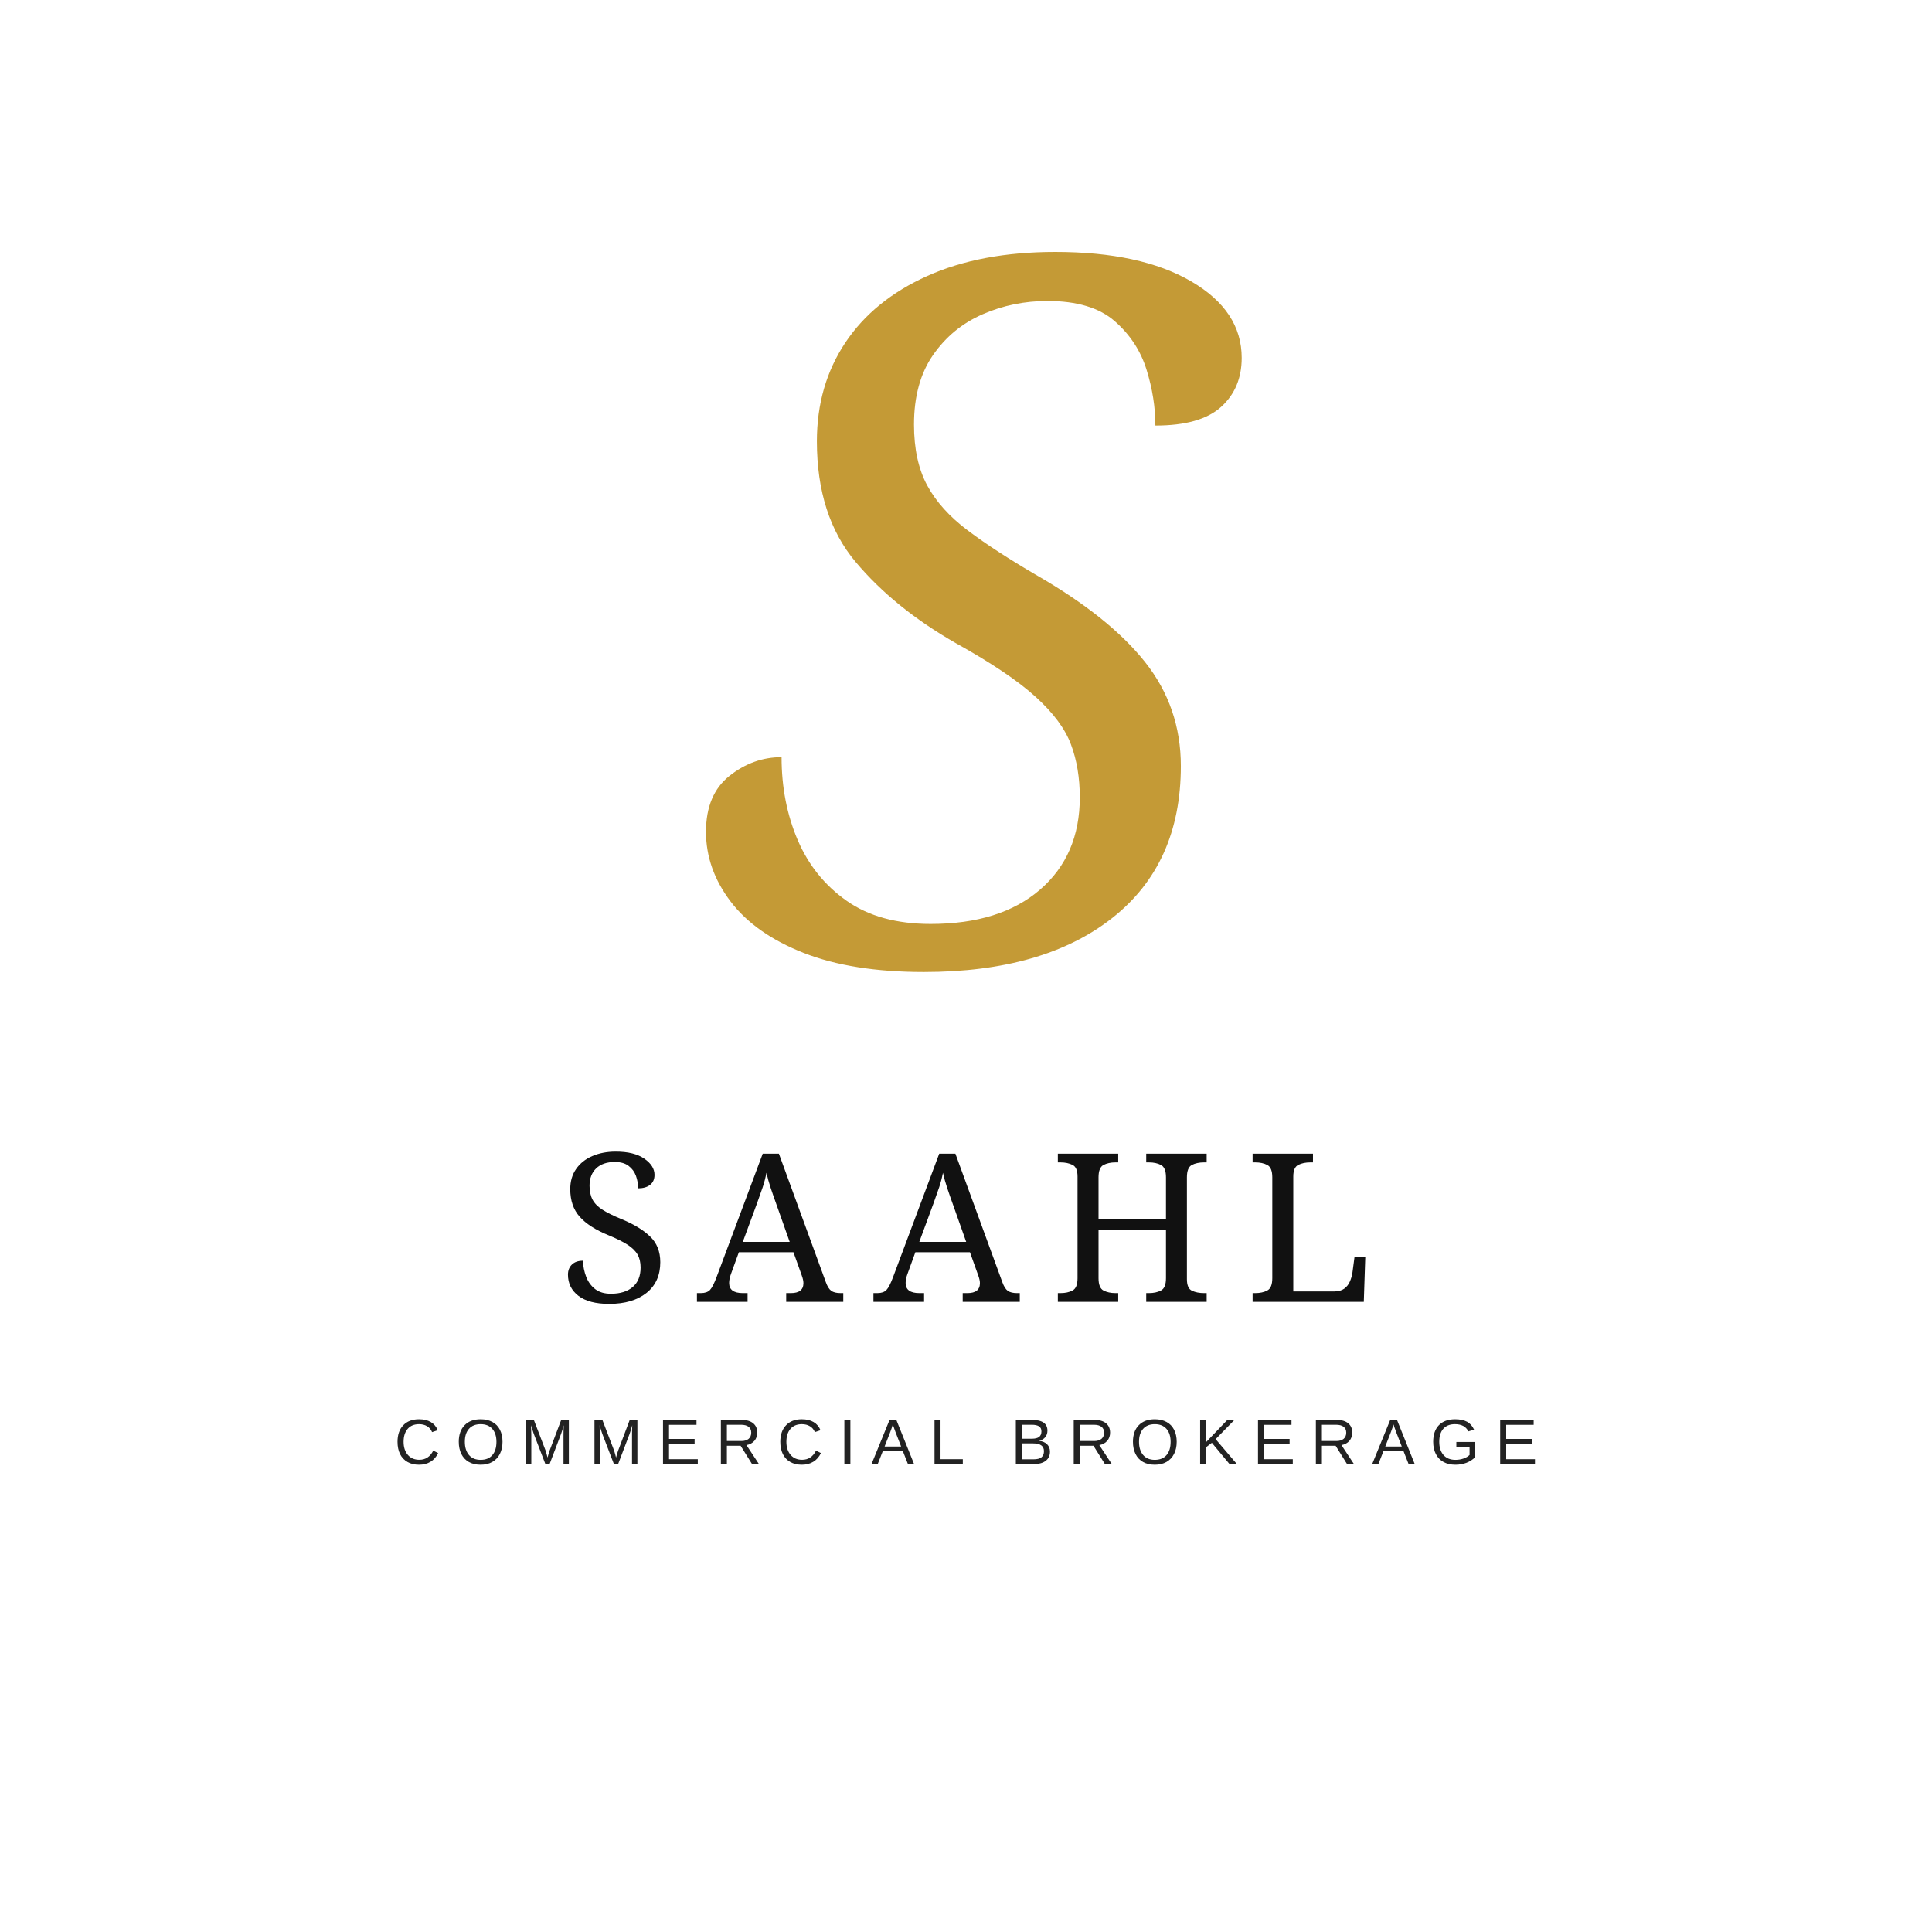
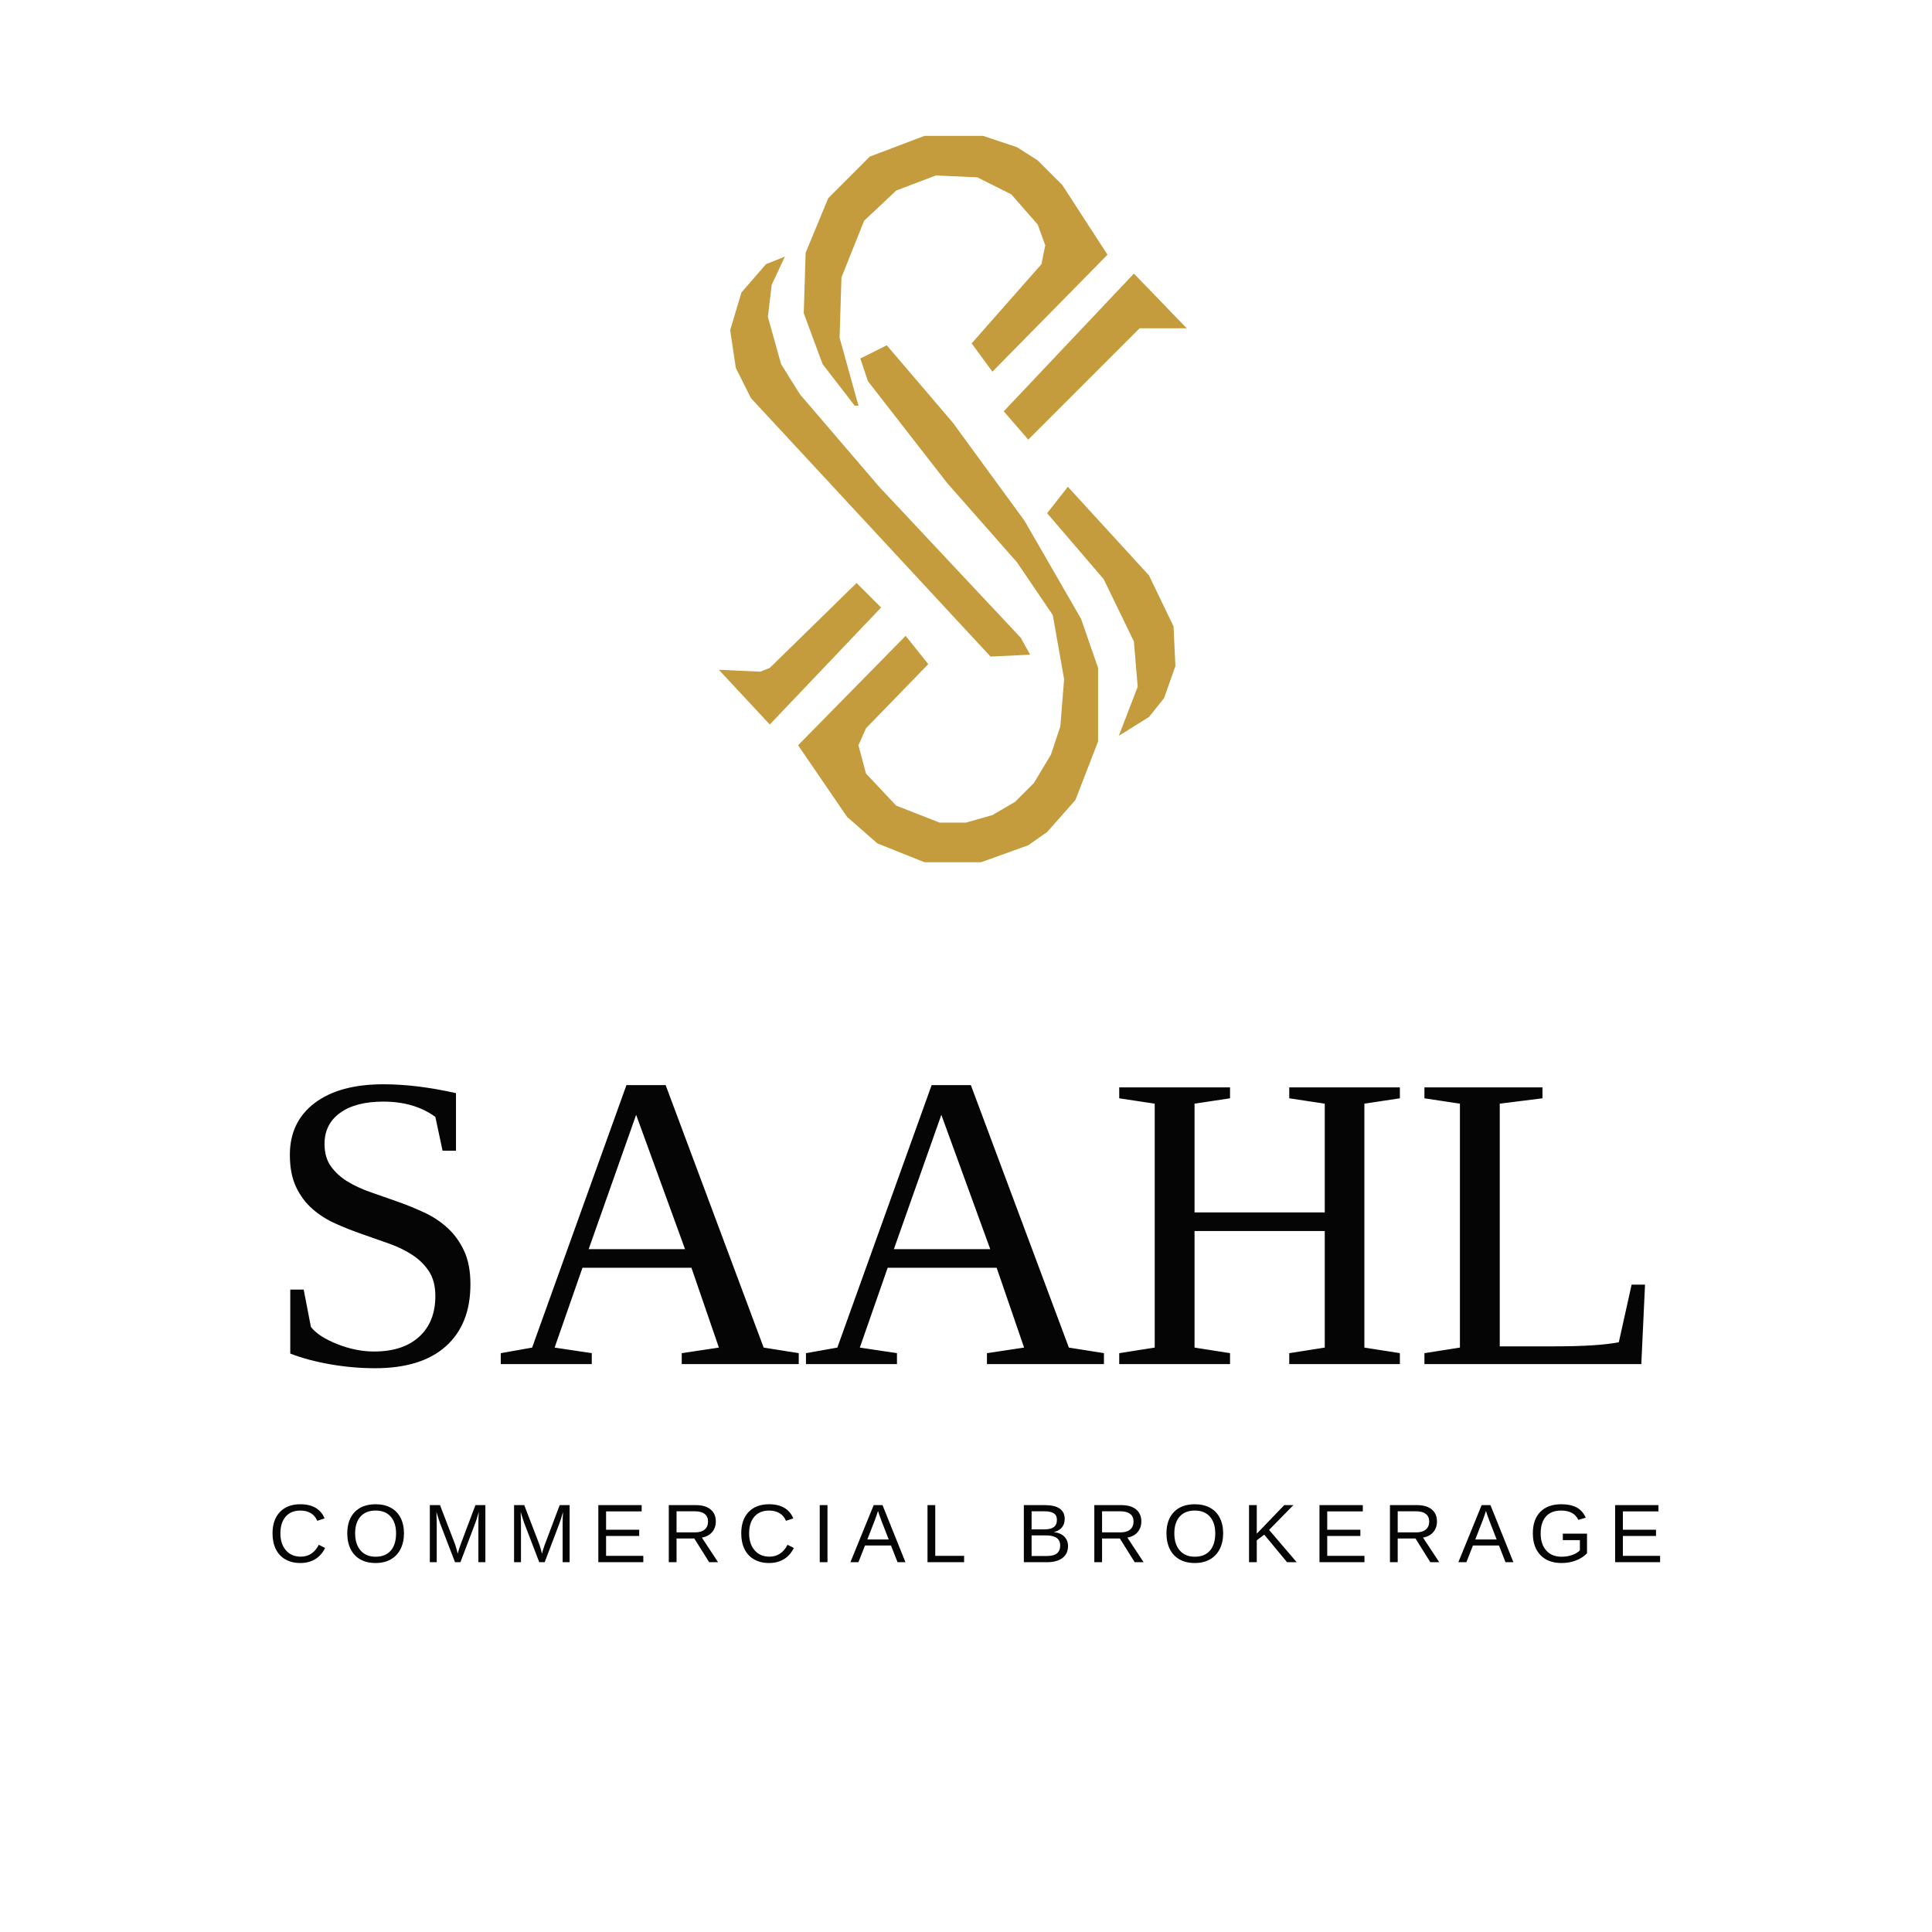
- <svg xmlns="http://www.w3.org/2000/svg" viewBox="0 0 512 512">
-   <rect width="512" height="512" fill="#fff" />
-   <text x="256" y="255" text-anchor="middle" font-family="Georgia,serif" font-size="260" font-style="italic" fill="#c49a36">S</text>
-   <text x="256" y="345" text-anchor="middle" font-family="Georgia,serif" letter-spacing="8" font-size="55" fill="#111">SAAHL</text>
-   <text x="256" y="388" text-anchor="middle" font-family="Arial,sans-serif" letter-spacing="4" font-size="17" fill="#222">COMMERCIAL BROKERAGE</text>
+ <svg xmlns="http://www.w3.org/2000/svg" viewBox="0 0 1024 1024" role="img" aria-label="SAAHL Commercial Brokerage">
+   <rect width="1024" height="1024" fill="white" />
+   <g fill="#c59c3d" fill-rule="evenodd">
+     <path d="M454,309 L408,354 L403,356 L381,355 L408,384 L467,322 Z" />
+     <path d="M566,258 L555,272 L585,307 L601,340 L603,364 L593,390 L609,380 L617,370 L623,353 L622,332 L609,305 Z" />
+     <path d="M470,183 L456,190 L460,202 L502,256 L539,298 L558,326 L564,360 L562,385 L557,400 L548,415 L538,425 L526,432 L512,436 L498,436 L475,427 L459,410 L455,395 L459,386 L492,352 L480,337 L423,395 L449,433 L465,447 L490,457 L520,457 L545,448 L555,441 L570,424 L582,393 L582,354 L573,328 L543,276 L505,224 Z" />
+     <path d="M601,145 L532,218 L545,233 L604,174 L629,174 Z" />
+     <path d="M406,140 L393,155 L387,175 L390,195 L398,211 L525,348 L546,347 L541,338 L466,258 L424,209 L414,193 L407,168 L409,151 L416,136 Z" />
+     <path d="M550,85 L539,78 L521,72 L490,72 L461,83 L439,105 L427,134 L426,166 L436,193 L453,215 L455,215 L445,179 L446,147 L458,117 L475,101 L496,93 L518,94 L536,103 L550,119 L554,130 L552,140 L515,182 L526,197 L587,135 L563,98 Z" />
+   </g>
+   <text x="512" y="723" text-anchor="middle" font-family="Times New Roman,Georgia,serif" font-size="224" textLength="875" lengthAdjust="spacingAndGlyphs" fill="#050505">SAAHL</text>
+   <text x="512" y="828" text-anchor="middle" font-family="Arial,Helvetica,sans-serif" font-size="44" letter-spacing="8" textLength="824" lengthAdjust="spacingAndGlyphs" fill="#050505">COMMERCIAL BROKERAGE</text>
</svg>
